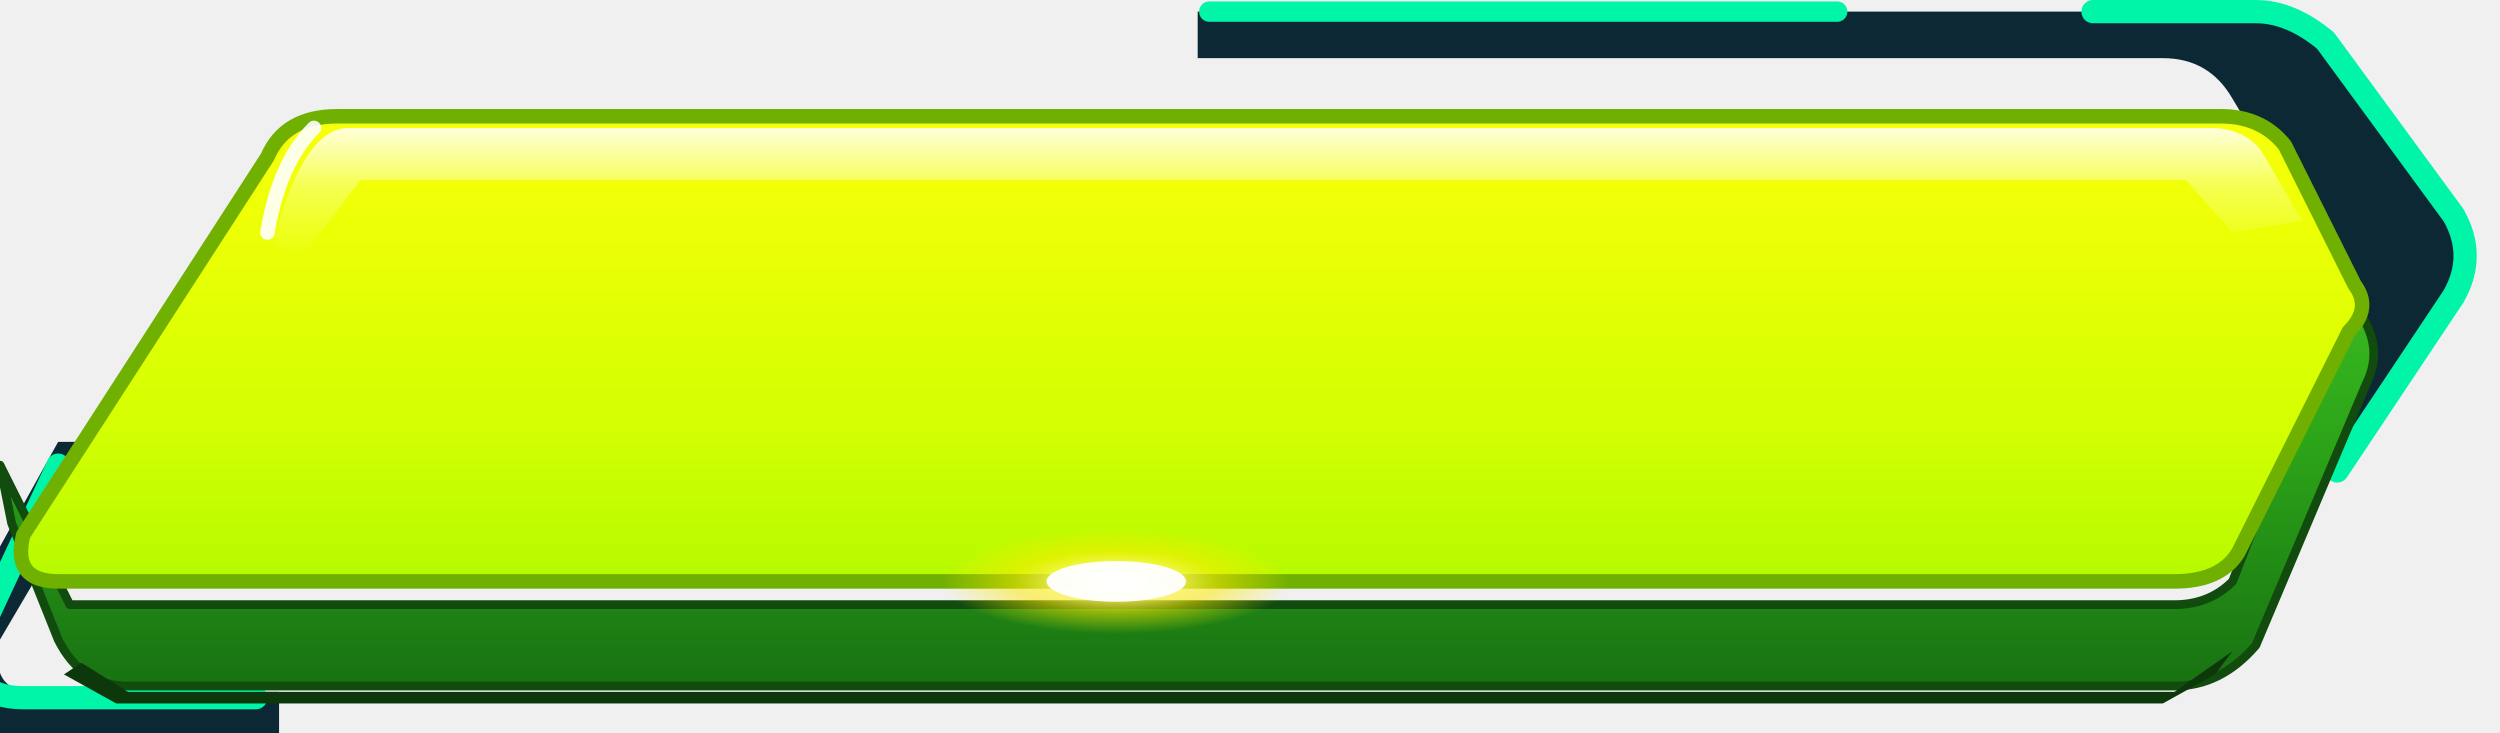
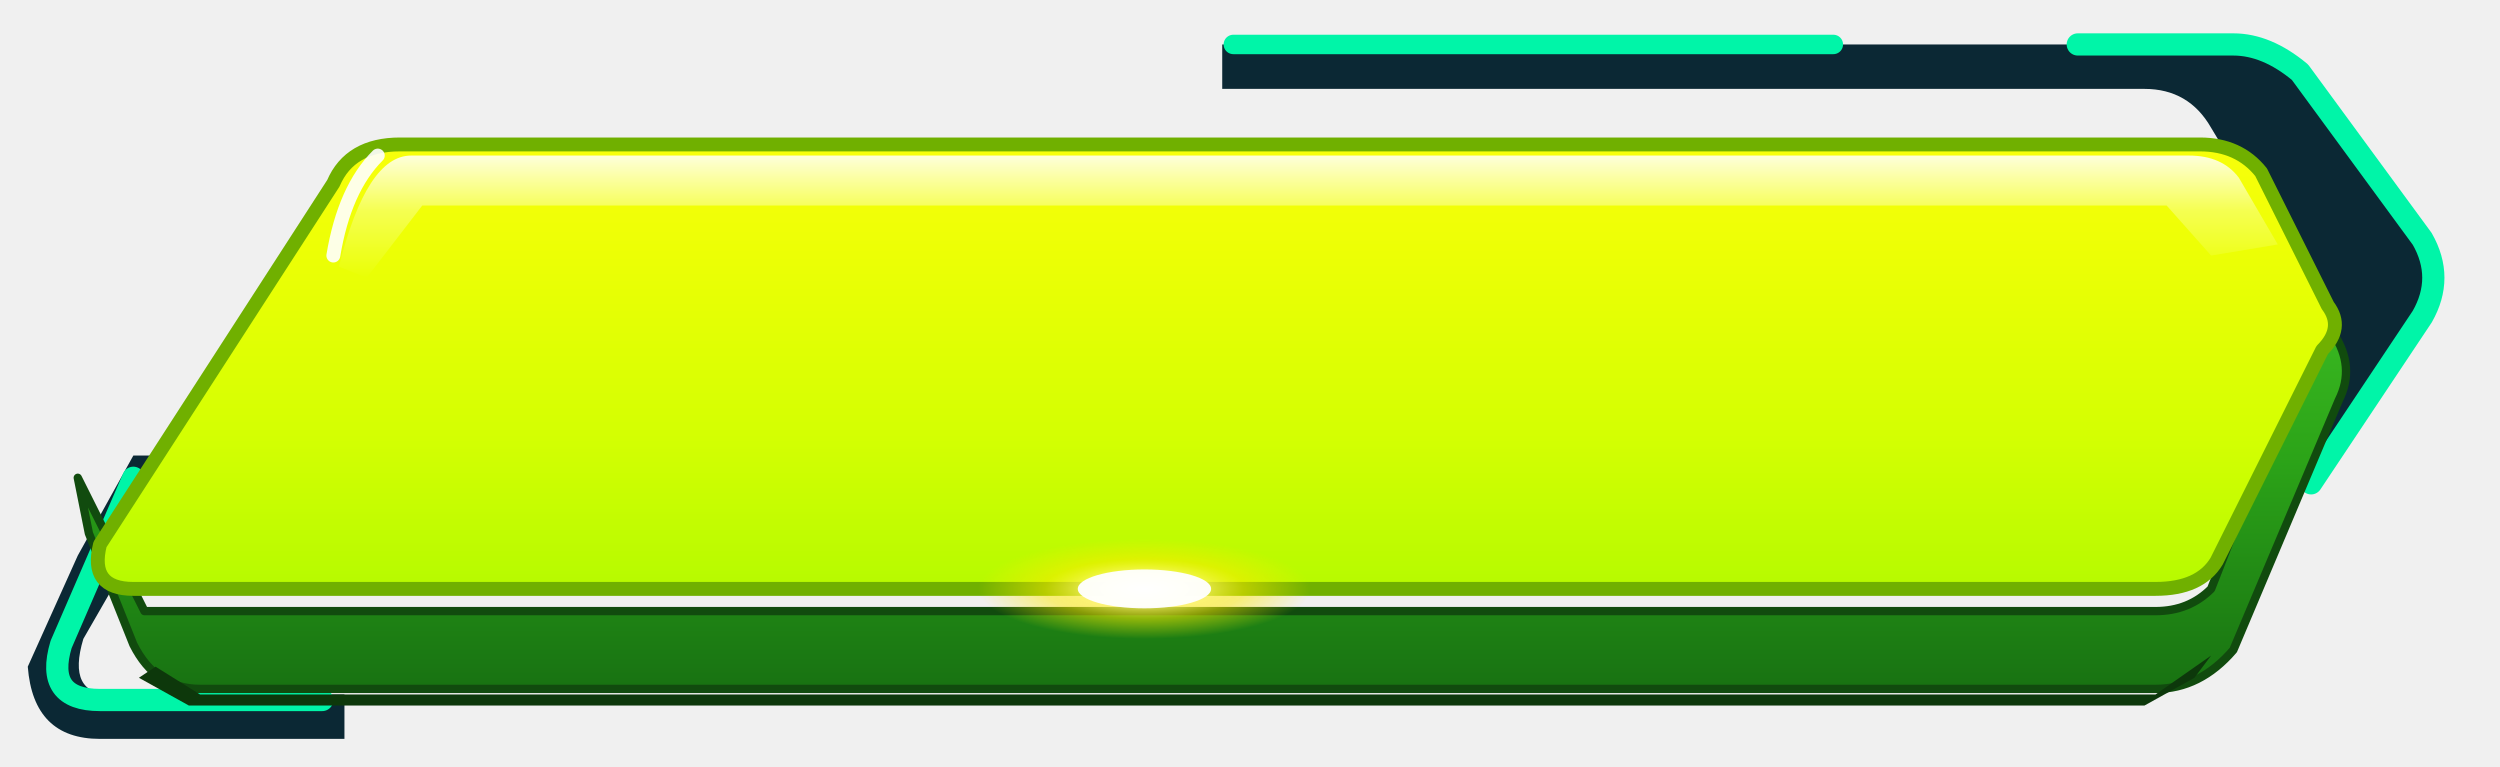
- <svg xmlns="http://www.w3.org/2000/svg" width="430" height="126" viewBox="14 16 430 126">
+ <svg xmlns="http://www.w3.org/2000/svg" width="450" height="138" viewBox="0 10 450 138">
  <defs>
    <linearGradient id="main_face_grad" x1="0%" y1="0%" x2="0%" y2="100%">
      <stop offset="0%" stop-color="#f8ff0a" />
      <stop offset="25%" stop-color="#ecff05" />
      <stop offset="65%" stop-color="#d4ff02" />
      <stop offset="100%" stop-color="#b6fa00" />
    </linearGradient>
    <linearGradient id="base_3d_grad" x1="0%" y1="0%" x2="0%" y2="100%">
      <stop offset="0%" stop-color="#38b620" />
      <stop offset="35%" stop-color="#2ca418" />
      <stop offset="100%" stop-color="#187212" />
    </linearGradient>
    <linearGradient id="top_gloss_grad" x1="0%" y1="0%" x2="0%" y2="100%">
      <stop offset="0%" stop-color="#ffffff" stop-opacity="0.85" />
      <stop offset="45%" stop-color="#ffffff" stop-opacity="0.3" />
      <stop offset="100%" stop-color="#ffffff" stop-opacity="0.0" />
    </linearGradient>
    <radialGradient id="center_glint" cx="50%" cy="50%" r="50%">
      <stop offset="0%" stop-color="#ffffff" stop-opacity="1.0" />
      <stop offset="25%" stop-color="#fffb88" stop-opacity="0.95" />
      <stop offset="60%" stop-color="#ffea00" stop-opacity="0.5" />
      <stop offset="100%" stop-color="#ffea00" stop-opacity="0.0" />
    </radialGradient>
  </defs>
  <path d="M 220 18 L 402 18 Q 408 18 414 23 L 436 53 Q 440 60 436 67 L 416 97 Q 410 104 402 104 L 392 104 L 416 73 Q 419 68 416 63 L 398 33 Q 394 26 386 26 L 220 26 Z" fill="#0b2834" />
  <line x1="222" y1="18" x2="330" y2="18" stroke="#00f5a8" stroke-width="3.5" stroke-linecap="round" />
  <path d="M 374 18 L 402 18 Q 408 18 414 23 L 436 53 Q 440 60 436 67 L 416 97" fill="none" stroke="#00f5a8" stroke-width="4" stroke-linecap="round" stroke-linejoin="round" />
-   <path d="M 24 92 L 34 92 L 14 126 Q 12 135 20 135 L 62 135 L 62 143 L 18 143 Q 5 143 4 130 L 14 110 Z" fill="#0b2834" />
-   <path d="M 24 96 L 10 126 Q 8 136 18 136 L 58 136" fill="none" stroke="#00f5a8" stroke-width="4" stroke-linecap="round" stroke-linejoin="round" />
+   <path d="M 24 92 L 34 92 L 15 125 Q 12 135 20 135 L 62 135 L 62 143 L 18 143 Q 6 143 5 130 L 14 110 Z" fill="#0b2834" />
+   <path d="M 24 96 L 11 126 Q 8 136 18 136 L 58 136" fill="none" stroke="#00f5a8" stroke-width="4" stroke-linecap="round" stroke-linejoin="round" />
  <path d="M 16 106 L 24 126 Q 28 134 36 134 L 388 134 Q 396 134 402 127 L 421 82 Q 424 76 420 70 L 416 70 L 398 116 Q 394 120 388 120 L 26 120 L 14 96 Z" fill="url(#base_3d_grad)" stroke="#114b0e" stroke-width="1.5" stroke-linejoin="round" />
  <path d="M 28 130 L 36 135 L 388 135 L 398 128 L 395 132 L 386 137 L 34 137 L 25 132 Z" fill="#0d380b" />
  <path d="M 72 36             L 396 36             Q 403 36 407 41             L 419 65             Q 422 69 418 73             L 399 111             Q 396 116 388 116             L 24 116             Q 16 116 18 108             L 60 43             Q 63 36 72 36 Z" fill="url(#main_face_grad)" stroke="#70b000" stroke-width="2.5" stroke-linejoin="round" />
  <path d="M 74 38             L 394 38             Q 400 38 403 42 L 410 54 L 398 56 L 390 47 L 76 47 L 66 60 L 61 58 Q 66 38 74 38 Z" fill="url(#top_gloss_grad)" />
  <path d="M 68 38 Q 62 44 60 56" fill="none" stroke="#ffffff" stroke-width="2.5" stroke-linecap="round" stroke-opacity="0.9" />
  <ellipse cx="206" cy="116" rx="30" ry="9" fill="url(#center_glint)" />
  <ellipse cx="206" cy="116" rx="12" ry="3.5" fill="#ffffff" fill-opacity="0.95" />
</svg>
